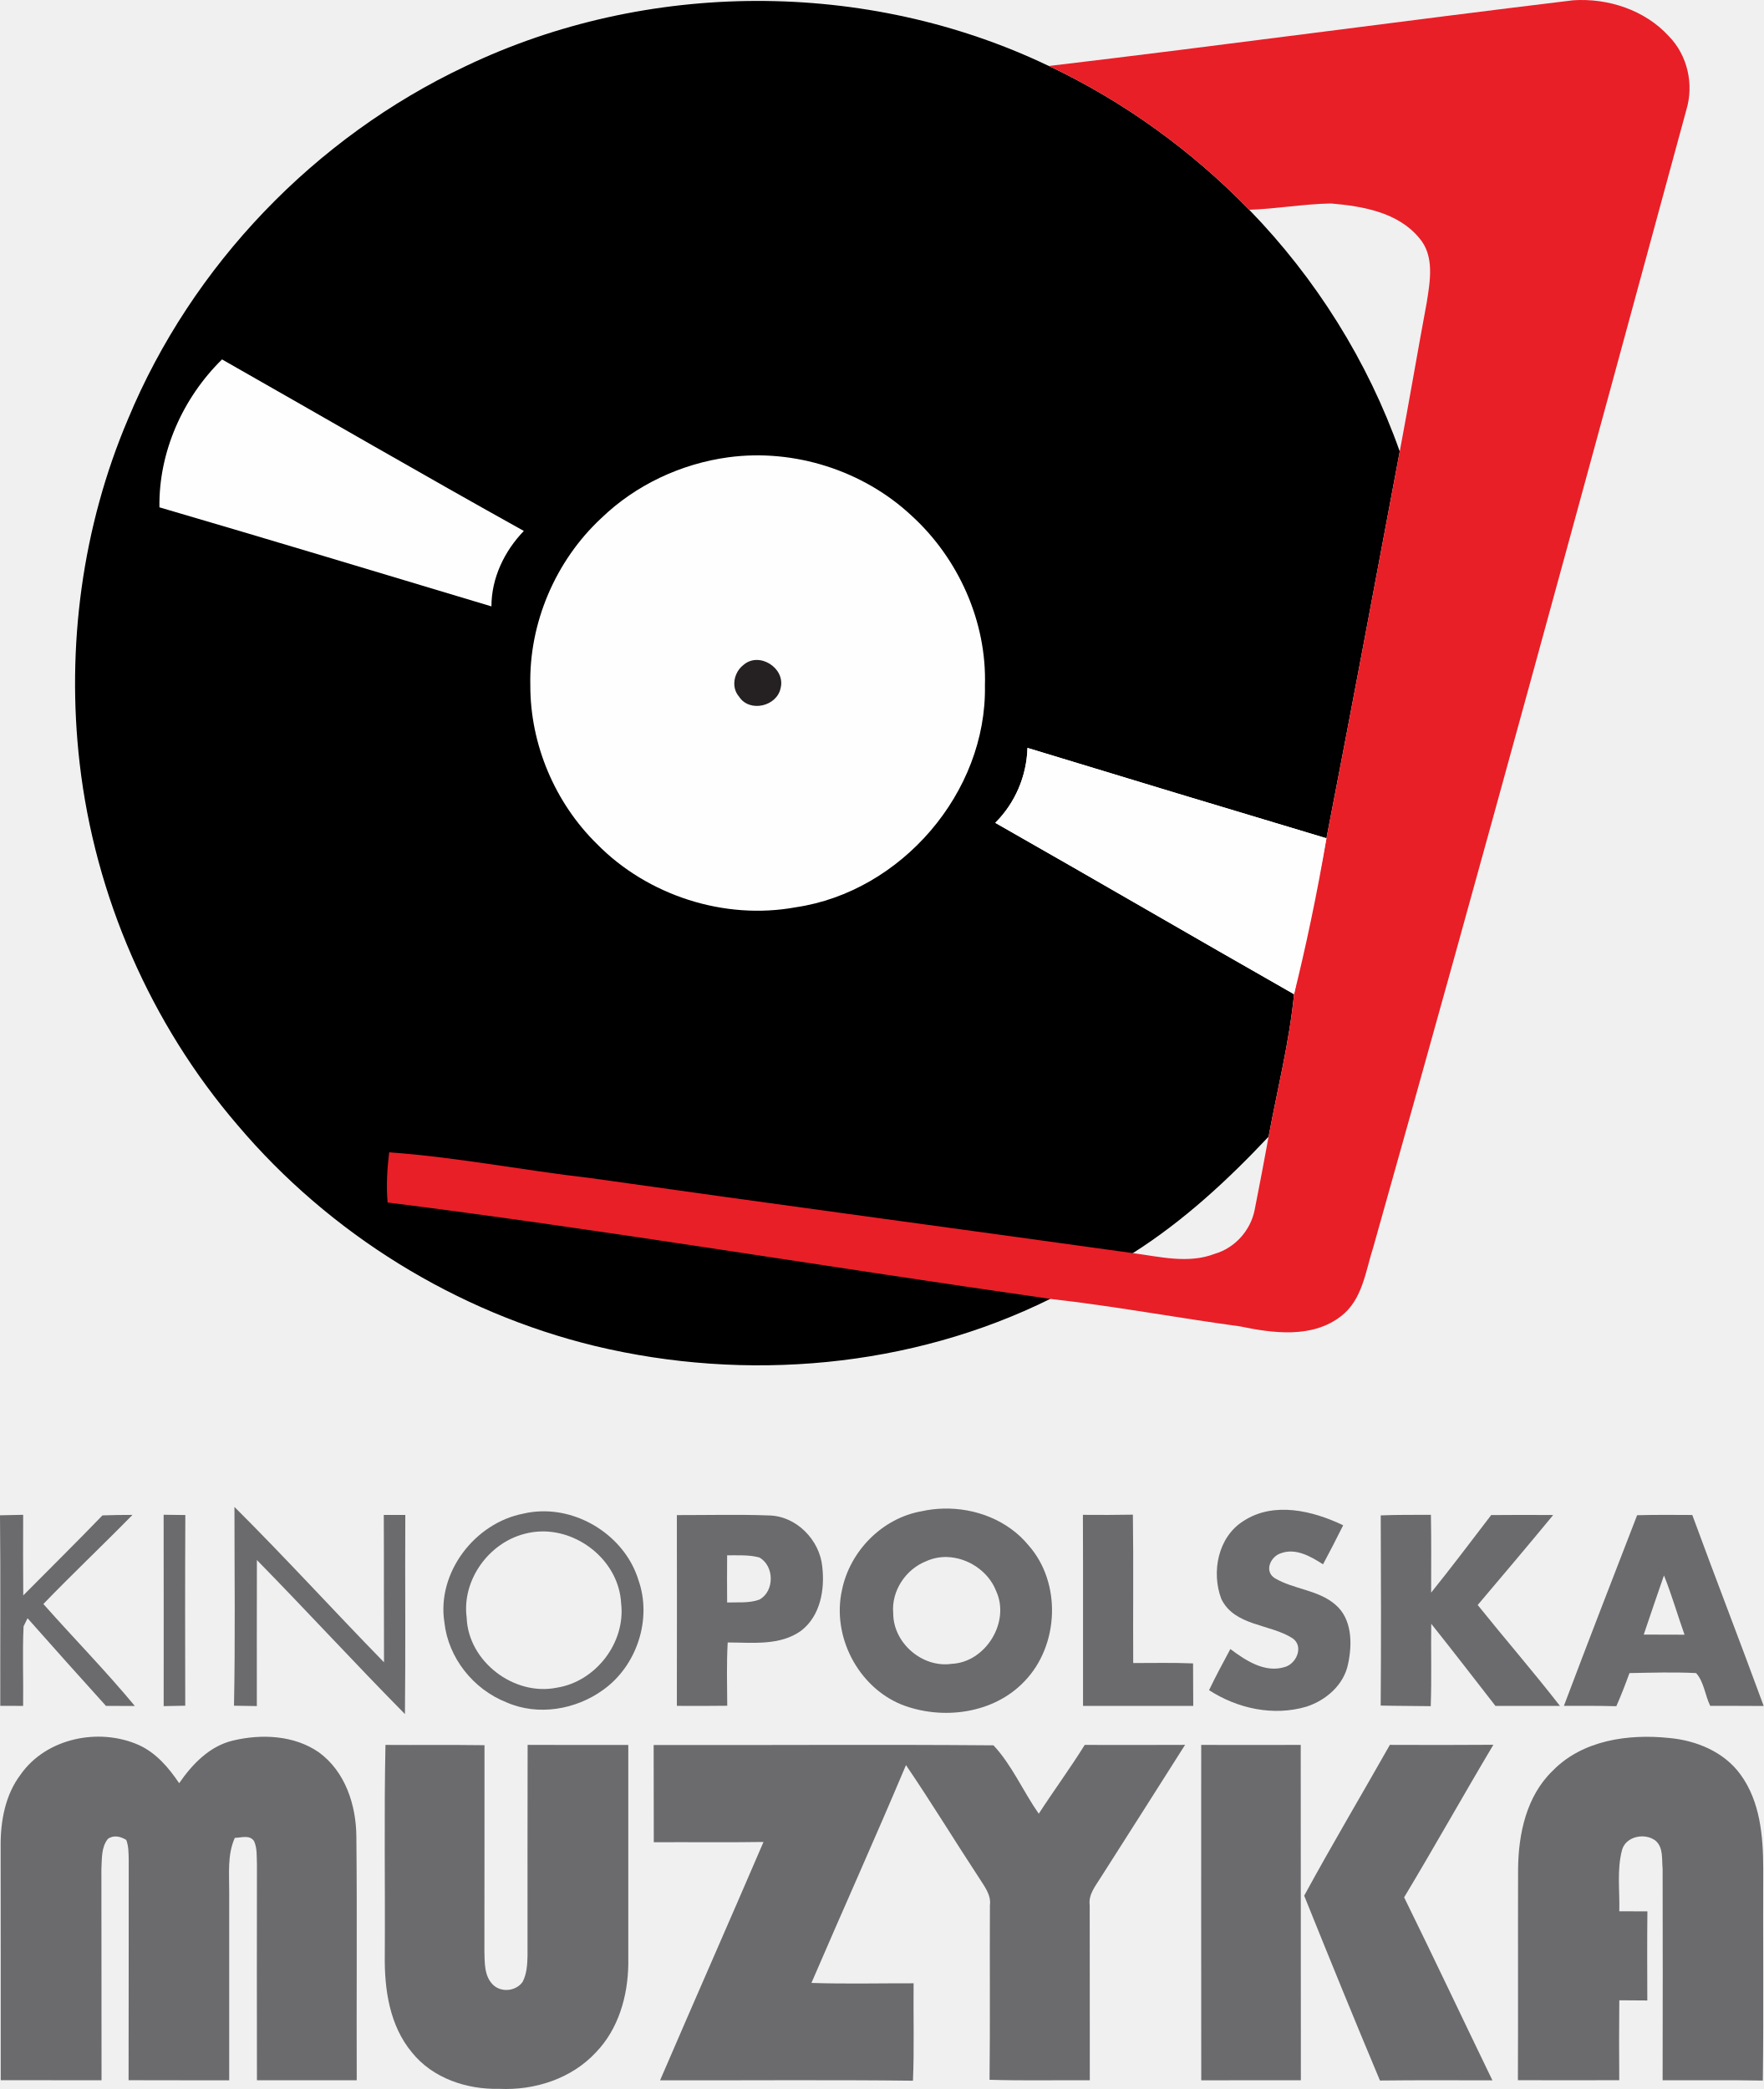
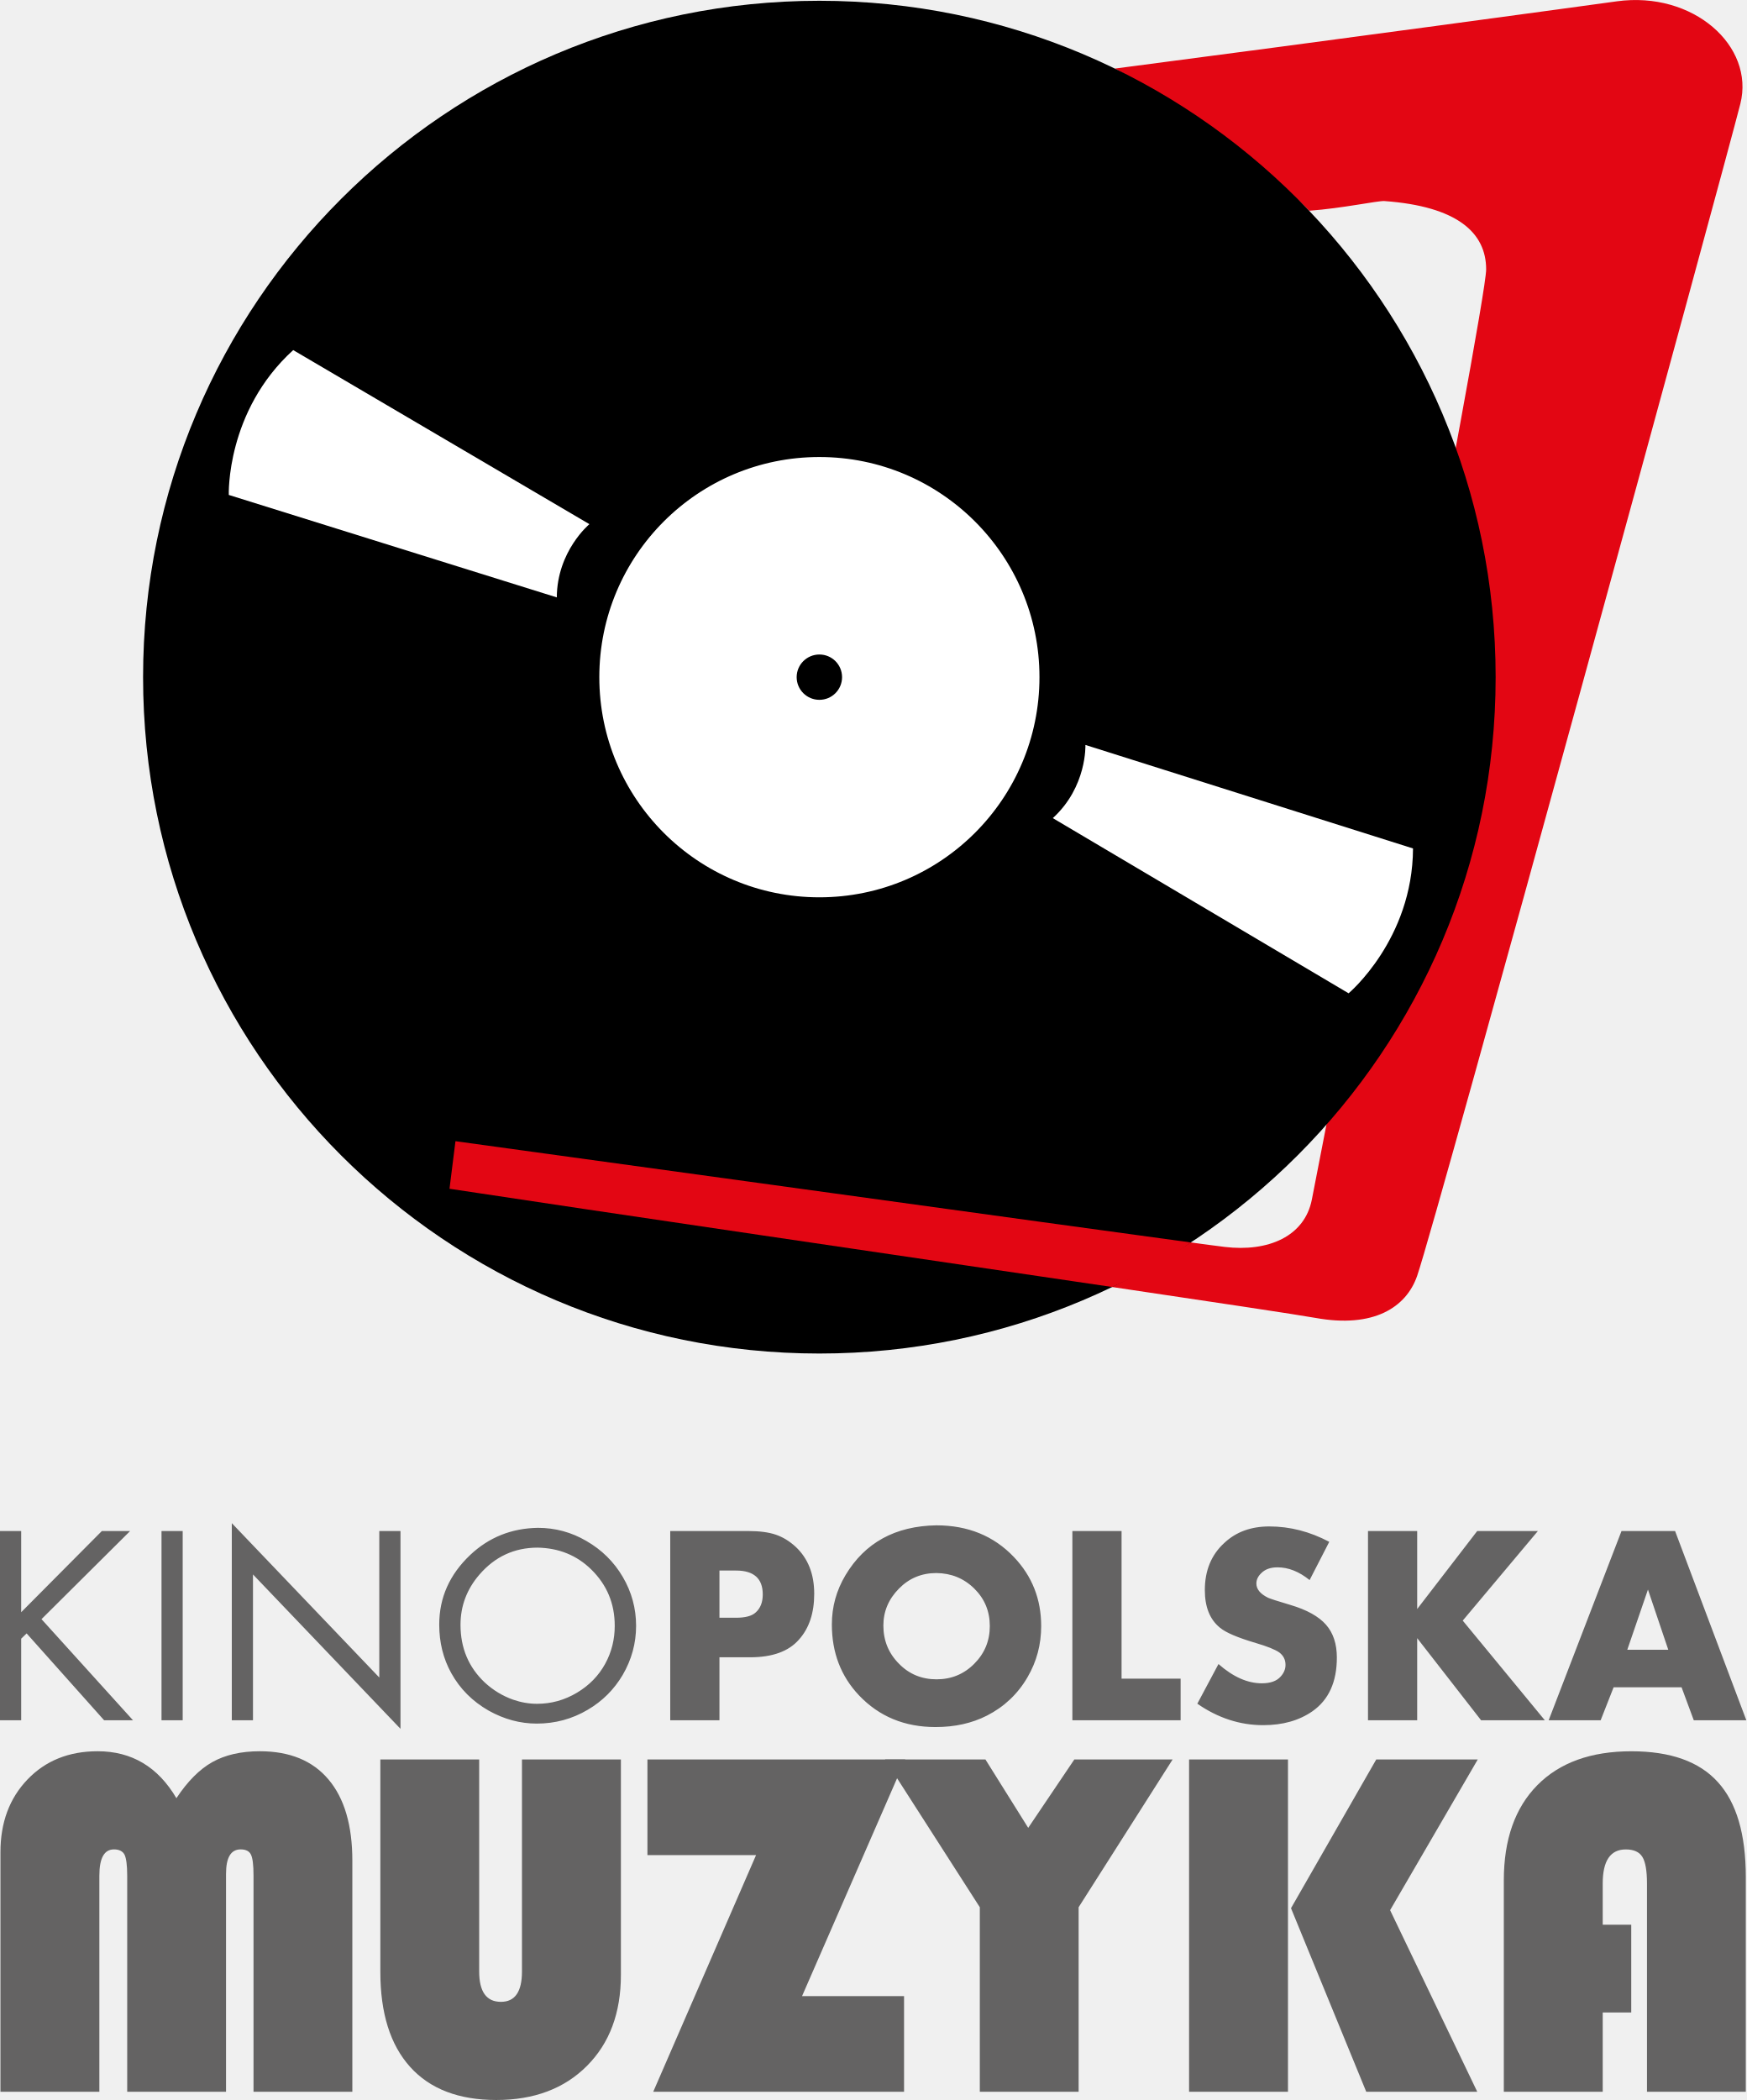
- <svg xmlns="http://www.w3.org/2000/svg" version="1.1" width="482.475" height="571.481" viewBox="0 0 385.98 457.185" id="svg3051">
-   <defs id="defs3113" />
-   <path d="m 101.83,14.52 c 39.64,-18.98 87.79,-19.13 127.47,-0.19 l 0.25,0.11 c 16.35,7.73 31.23,18.51 43.84,31.47 14.58,15 25.97,33.15 32.94,52.89 -5.29,28.23 -10.57,56.46 -16.04,84.66 -21.83,-6.54 -43.64,-13.13 -65.43,-19.78 -0.18,6.16 -2.68,12.05 -7.05,16.4 21.84,12.42 43.56,25.08 65.39,37.51 -1.04,10.51 -3.65,20.8 -5.57,31.17 -8.95,9.52 -18.63,18.46 -29.7,25.49 -41.354,15.335 -37.955,-28.079 -18.09,10.02 -30.55,15.13 -66.58,18.24 -99.61,10.31 -30.31,-7.35 -58.11,-24.54 -78.24,-48.35 -19.05,-22.18 -31.21,-50.16 -34.56,-79.19 -2.93,-25.47 0.55,-51.71 10.59,-75.33 13.97,-33.65 40.87,-61.64 73.81,-77.19 z" id="path3057" style="fill:#000000;fill-opacity:1" />
-   <path d="M 229.55,14.44 C 267.83,9.9 306.02,4.68 344.3,0.06 c 7.61,-0.5 15.67,2.12 20.9,7.84 4.12,4.2 5.55,10.55 3.85,16.16 -22.55,82.99 -45.12,165.98 -68.47,248.75 -1.73,5.3 -2.36,11.65 -7.14,15.27 -6.29,4.86 -14.82,3.71 -22.08,2.2 -13.85,-1.88 -27.63,-4.46 -41.52,-6.01 -51.851,-7.423 -98.143,-15.2 -145.01,-21.1 -0.33,-3.66 -0.1,-7.34 0.34,-10.98 14.81,1.06 29.42,3.96 44.17,5.65 39.51,5.61 79.06,10.9 118.59,16.41 5.92,0.78 12.11,2.39 17.92,0.15 4.39,-1.28 7.79,-5.06 8.71,-9.52 1.06,-5.37 2.09,-10.74 3.07,-16.12 1.92,-10.37 4.53,-20.66 5.57,-31.17 l 0.005,0.014 c 2.2,-11.36 5.025,-22.764 7.085,-34.144 5.47,-28.2 10.75,-56.43 16.04,-84.66 2.05,-10.84 3.88,-21.72 5.9,-32.56 0.74,-4.67 1.77,-10.26 -1.65,-14.17 -4.65,-5.63 -12.41,-6.95 -19.28,-7.54 -5.99,0.1 -11.92,1.18 -17.91,1.38 C 260.78,32.95 245.9,22.17 229.55,14.44 z" id="path3055" style="fill:#e81f27" />
-   <path d="m 48.59,78.66 c 22.01,12.51 43.92,25.23 66.05,37.54 -4.26,4.42 -7.09,10.3 -7.09,16.51 -24.21,-7.27 -48.4,-14.58 -72.66,-21.68 C 34.71,98.94 40,87.09 48.59,78.66 z" id="path3061" style="fill:#fefefe" />
-   <path d="m 159.4,100.08 c 14.38,-1.94 29.53,2.88 40.12,12.8 10.26,9.36 16.45,23.21 16.03,37.13 0.44,23.4 -18.3,45.15 -41.4,48.55 -15.6,2.87 -32.43,-2.56 -43.53,-13.87 -9.19,-9.03 -14.59,-21.8 -14.56,-34.69 -0.31,-13.66 5.52,-27.28 15.51,-36.58 7.54,-7.29 17.46,-11.93 27.83,-13.34 z" id="path3063" style="fill:#fefefe" />
-   <path d="m 162.71,145.52 c 3.46,-3 9.23,0.72 8.13,5.06 -0.81,4.05 -6.84,5.42 -9.1,1.88 -1.81,-2.07 -1.12,-5.34 0.97,-6.94 z" id="path3065" style="fill:#252021" />
-   <path d="m 217.81,180.08 c 4.37,-4.35 6.87,-10.24 7.05,-16.4 21.79,6.65 43.6,13.24 65.43,19.78 -1.982,11.939 -4.7,24.592 -7.09,34.13 -21.83,-12.43 -43.55,-25.09 -65.39,-37.51 z" id="path3067" style="fill:#fefefe" />
-   <path d="m 51.31,329.8 c 11.15,11.1 21.74,22.74 32.73,34 -0.05,-10.75 0.01,-21.5 -0.05,-32.25 1.56,-0.01 3.13,-0.01 4.71,0 -0.08,14.52 0.08,29.05 -0.08,43.58 -10.95,-11.09 -21.49,-22.58 -32.4,-33.71 -0.03,10.65 -0.01,21.3 -0.01,31.96 -1.66,-0.03 -3.33,-0.06 -5,-0.08 0.29,-14.49 0.1,-29 0.1,-43.5 z" id="path3071" style="fill:#6b6b6e" />
-   <path d="m 206.505,330.16 c -1.609,0.038 -3.213,0.224 -4.775,0.575 -8.66,1.5 -15.755,8.74 -17.475,17.3 -2.21,10.03 3.47,21.08 13,25 8.9,3.5 20.165,2.07 26.925,-5.05 7.62,-7.85 8.195,-21.605 0.875,-29.825 -4.485,-5.436 -11.577,-8.166 -18.55,-8 z m 0.725,10.6 c 4.579,0.12 9.102,3.107 10.775,7.45 3.12,6.76 -2.285,15.585 -9.725,15.925 -6.44,0.94 -12.8,-4.56 -12.8,-11.05 -0.45,-4.89 2.73,-9.665 7.25,-11.425 1.435,-0.65 2.974,-0.94 4.5,-0.9 z" id="path3073" style="fill:#6b6b6e;fill-opacity:1" />
-   <path d="m 0,331.63 c 1.69,-0.04 3.38,-0.08 5.07,-0.11 -0.01,5.88 -0.04,11.76 0.02,17.64 5.78,-5.83 11.63,-11.6 17.33,-17.51 2.19,-0.08 4.38,-0.11 6.57,-0.11 -6.43,6.57 -13.12,12.89 -19.5,19.5 6.63,7.48 13.64,14.63 20.02,22.32 -2.11,-0.01 -4.21,-0.01 -6.32,-0.02 -5.76,-6.36 -11.47,-12.76 -17.16,-19.18 -0.22,0.45 -0.65,1.33 -0.87,1.77 -0.28,5.79 -0.01,11.6 -0.1,17.41 -1.67,-0.01 -3.33,-0.01 -5,-0.01 -0.03,-13.9 0.08,-27.8 -0.06,-41.7 z" id="path3075" style="fill:#6b6b6e" />
-   <path d="m 118.505,330.76 c -1.326,0.034 -2.639,0.186 -3.95,0.5 -10.64,2.03 -19.01,12.93 -17.3,23.8 0.84,7.78 6.345,14.65 13.575,17.5 6.9,3.04 15.2,1.62 21.2,-2.75 7.33,-5.23 10.71,-15.445 7.7,-23.975 -2.739,-8.995 -11.942,-15.314 -21.225,-15.075 z m 0,4.4 c 8.641,-0.18 16.979,6.861 17.425,15.725 1.02,8.62 -5.57,17.155 -14.1,18.475 -9.36,1.89 -19.37,-5.76 -19.7,-15.35 -1.08,-8.16 4.795,-16.315 12.675,-18.325 1.225,-0.336 2.466,-0.499 3.7,-0.525 z" id="path3077" style="fill:#6b6b6e;fill-opacity:1" />
-   <path d="m 272.14,332.87 c 6.64,-4.33 15.16,-2.24 21.81,0.94 -1.42,2.88 -2.9,5.72 -4.41,8.55 -2.67,-1.73 -5.96,-3.62 -9.21,-2.43 -2.25,0.69 -3.75,3.92 -1.35,5.46 4.16,2.46 9.45,2.53 13.23,5.76 3.71,3.12 3.76,8.6 2.82,12.98 -0.9,4.59 -4.82,7.99 -9.12,9.38 -7.23,2.13 -15.06,0.43 -21.31,-3.61 1.45,-3.06 3.07,-6.02 4.66,-9 3.36,2.51 7.57,5.31 11.95,3.92 2.56,-0.74 4.16,-4.55 1.66,-6.28 -4.97,-3.18 -12.69,-2.64 -15.59,-8.61 -2.22,-5.88 -0.73,-13.57 4.86,-17.06 z" id="path3079" style="fill:#6b6b6e" />
-   <path d="m 302.17,331.65 c 3.65,-0.15 7.31,-0.12 10.98,-0.12 0.11,5.67 0.05,11.35 0.05,17.02 4.49,-5.57 8.79,-11.29 13.14,-16.97 4.52,-0.03 9.05,-0.06 13.57,-0.01 -5.45,6.61 -10.98,13.15 -16.52,19.69 5.94,7.4 12.17,14.58 18,22.08 -4.71,0.02 -9.41,-0.02 -14.12,0 -4.67,-6 -9.31,-12.03 -14.05,-17.97 -0.08,6.01 0.11,12.02 -0.11,18.03 -3.65,-0.06 -7.3,-0.04 -10.95,-0.13 0.1,-13.87 0.08,-27.75 0.01,-41.62 z" id="path3081" style="fill:#6b6b6e" />
-   <path d="m 35.81,331.51 c 1.58,0.02 3.17,0.03 4.75,0.06 -0.07,13.91 -0.05,27.82 -0.02,41.73 -1.58,0.03 -3.15,0.06 -4.72,0.09 0,-13.96 0.02,-27.92 -0.01,-41.88 z" id="path3083" style="fill:#6b6b6e" />
-   <path d="m 158.18,331.535 c -3.348,0.011 -6.705,0.055 -10.05,0.05 0.01,13.92 0.03,27.83 0,41.75 3.68,0.02 7.345,0.025 11.025,-0.025 -0.03,-4.62 -0.16,-9.24 0.1,-13.85 5.38,0 11.445,0.775 16.075,-2.575 4.21,-3.24 5.205,-8.985 4.625,-13.975 -0.54,-5.89 -5.72,-11.19 -11.75,-11.25 -3.345,-0.13 -6.678,-0.136 -10.025,-0.125 z m 0.95,8.85 c 2.35,0.03 4.76,-0.155 7.05,0.475 3.31,1.84 3.36,7.415 0,9.225 -2.26,0.82 -4.71,0.535 -7.05,0.625 -0.03,-3.44 -0.02,-6.885 0,-10.325 z" id="path3085" style="fill:#6b6b6e;fill-opacity:1" />
-   <path d="m 236.99,331.53 c 3.65,0.03 7.29,0.03 10.94,-0.04 0.15,10.82 0.01,21.64 0.07,32.47 4.37,0 8.74,-0.1 13.1,0.08 0.02,3.1 0.02,6.2 0.04,9.3 -8.04,0.01 -16.08,-0.01 -24.12,0 -0.02,-13.94 0.03,-27.87 -0.03,-41.81 z" id="path3087" style="fill:#6b6b6e" />
-   <path d="m 364.305,331.535 c -2.014,0.005 -4.015,0.03 -6.025,0.075 -5.38,13.89 -10.765,27.785 -16.025,41.725 3.81,-0.02 7.645,-0.025 11.475,0.075 1.05,-2.38 1.985,-4.8 2.875,-7.25 4.86,-0.09 9.715,-0.25 14.575,0 1.72,1.85 1.96,4.875 3.1,7.175 3.9,-0.01 7.8,0.005 11.7,0.025 -5.12,-13.97 -10.505,-27.84 -15.625,-41.8 -2.015,-0.025 -4.036,-0.03 -6.05,-0.025 z m -0.15,13.25 c 1.71,4.25 2.96,8.665 4.5,12.975 -2.98,-0.02 -5.955,-0.005 -8.925,-0.025 1.46,-4.32 2.925,-8.65 4.425,-12.95 z" id="path3089" style="fill:#6b6b6e;fill-opacity:1" />
-   <path d="m 4.53,388.34 c 5.6,-7.96 17.07,-10.29 25.77,-6.47 3.84,1.71 6.61,4.98 8.91,8.39 2.88,-4.19 6.71,-8.17 11.84,-9.35 6.21,-1.47 13.35,-1.15 18.73,2.59 5.79,4.21 8.17,11.56 8.21,18.48 0.18,17.76 0.01,35.52 0.08,53.29 -7.28,0.01 -14.56,0.01 -21.84,0 -0.02,-15.75 -0.03,-31.49 0,-47.23 -0.08,-1.71 0.09,-3.51 -0.63,-5.11 -0.98,-1.44 -2.8,-0.72 -4.21,-0.71 -1.66,3.7 -1.21,7.8 -1.23,11.74 0,13.77 0,27.55 0,41.32 -7.34,-0.02 -14.68,0.02 -22.02,-0.02 0.05,-16.09 0,-32.18 0.03,-48.26 -0.04,-1.46 -0.01,-2.96 -0.54,-4.33 -1.24,-0.75 -2.74,-1.14 -4.02,-0.22 -1.48,1.83 -1.28,4.36 -1.42,6.57 0.04,15.42 0,30.83 0.03,46.25 -7.36,0.01 -14.71,0.01 -22.06,-0.01 0,-17.07 0.01,-34.15 -0.02,-51.22 -0.04,-5.49 1,-11.24 4.39,-15.7 z" id="path3099" style="fill:#6b6b6e" />
-   <path d="m 339.78,387.56 c 6.53,-6.74 16.63,-8.14 25.56,-7.19 5.93,0.54 12,3.05 15.57,8 4.32,5.91 4.96,13.55 4.97,20.64 -0.08,15.44 0.11,30.89 -0.09,46.33 -7.31,-0.14 -14.62,-0.03 -21.93,-0.07 0.03,-15.44 0.04,-30.87 0,-46.3 -0.21,-2.06 0.2,-4.57 -1.5,-6.09 -2.28,-1.83 -6.5,-1.06 -7.37,1.95 -1.17,4.38 -0.49,8.98 -0.61,13.46 2.04,0 4.09,0 6.15,0.02 -0.07,6.5 -0.04,13 -0.02,19.5 -2.05,-0.02 -4.09,-0.04 -6.13,-0.04 -0.06,5.83 -0.05,11.66 -0.01,17.49 -7.39,0.02 -14.79,0.01 -22.18,0 0.07,-15.41 -0.01,-30.83 0.04,-46.25 0.07,-7.68 1.83,-15.93 7.55,-21.45 z" id="path3101" style="fill:#6b6b6e" />
-   <path d="m 84.36,381.88 c 7.22,0.05 14.45,-0.04 21.67,0.06 -0.02,15 0.02,30.01 -0.02,45.01 0.07,2.54 -0.08,5.54 1.92,7.46 1.82,1.72 4.99,1.37 6.44,-0.66 0.91,-1.74 1.03,-3.76 1.08,-5.68 0.01,-15.4 -0.03,-30.8 0.02,-46.2 7.34,0.04 14.69,0.02 22.03,0.02 0,16.02 0,32.04 0,48.07 -0.11,6.92 -2.16,14.11 -7.07,19.19 -5.33,5.78 -13.43,8.37 -21.16,8 -7.09,0.17 -14.58,-2.3 -19.12,-7.97 -4.89,-5.86 -6.04,-13.79 -5.94,-21.18 0.1,-15.38 -0.18,-30.76 0.15,-46.12 z" id="path3103" style="fill:#6b6b6e" />
-   <path d="m 143.05,381.9 c 24.79,0.06 49.59,-0.14 74.37,0.07 4.03,4.3 6.49,10.09 9.91,14.97 3.28,-5.06 6.87,-9.93 10.06,-15.06 7.32,0.01 14.64,0.03 21.96,-0.01 -6.11,9.61 -12.19,19.24 -18.33,28.83 -1.17,1.93 -2.87,3.83 -2.54,6.27 0.04,12.76 -0.01,25.53 0.02,38.3 -7.32,-0.04 -14.63,0.12 -21.94,-0.1 0.15,-12.73 0.01,-25.45 0.08,-38.18 0.31,-2.32 -1.22,-4.16 -2.36,-5.99 -5.39,-8.2 -10.49,-16.59 -16.01,-24.7 -6.73,15.96 -13.84,31.76 -20.69,47.67 7.45,0.25 14.9,0.06 22.36,0.08 -0.08,7.11 0.16,14.22 -0.14,21.32 -18.44,-0.22 -36.89,-0.04 -55.34,-0.09 7.49,-17.41 15.15,-34.75 22.63,-52.16 -8,0.13 -16.01,0.01 -24.01,0.06 -0.04,-7.1 0.01,-14.19 -0.03,-21.28 z" id="path3105" style="fill:#6b6b6e" />
-   <path d="m 262.88,381.88 c 7.26,0.02 14.52,0.01 21.78,0 0.04,24.46 0,48.92 0.03,73.39 -7.27,0.02 -14.54,-0.01 -21.8,0.01 -0.03,-24.46 -0.01,-48.93 -0.01,-73.4 z" id="path3107" style="fill:#6b6b6e" />
-   <path d="m 285.42,414.88 c 6.05,-11.12 12.52,-22 18.75,-33.01 7.55,0.03 15.1,0.04 22.65,-0.02 -6.6,11.08 -12.89,22.34 -19.53,33.39 6.54,13.3 12.86,26.71 19.32,40.05 -8.2,-0.01 -16.41,-0.06 -24.61,0.04 -5.65,-13.44 -11.14,-26.94 -16.58,-40.45 z" id="path3109" style="fill:#6b6b6e" />
+ <svg xmlns="http://www.w3.org/2000/svg" height="203.6mm" width="169.33mm" version="1.1" viewBox="0 0 600.012 721.421">
+   <g fill="#646363">
+     <path d="m7.278 553.86 27.716-27.89h9.714l-30.449 30.27 31.43 34.73h-9.922l-26.617-29.83-1.872 1.81v28.02h-7.278v-65h7.278v27.89zm55.492 37.11h-7.278v-65h7.278v65zm16.873 0v-67.71l50.677 53.03v-50.32h7.28v67.94l-50.679-53.03v50.09h-7.278zm105.16-66.1c5.98 0 11.53 1.51 16.61 4.48 5.35 3.06 9.54 7.22 12.57 12.39s4.57 10.78 4.57 16.79c0 6-1.54 11.61-4.6 16.87-2.97 5.02-6.96 9-12.01 11.97-5.37 3.18-11.22 4.75-17.52 4.75-5.71 0-11.2-1.48-16.52-4.45-5.61-3.21-9.86-7.49-12.86-12.9-2.76-4.99-4.13-10.54-4.13-16.66 0-9.27 3.56-17.23 10.69-23.97 6.39-6 14.11-9.12 23.2-9.27m-0.06 6.8c-8.05 0-14.73 3.12-20.05 9.3-4.3 4.99-6.47 10.75-6.47 17.2 0 7.99 2.79 14.58 8.28 19.78 2.89 2.68 6.12 4.64 9.75 5.94 2.79 0.96 5.52 1.43 8.26 1.43 4.93 0 9.5-1.28 13.75-3.83 4.19-2.5 7.43-5.82 9.69-9.95 2.19-4.01 3.26-8.35 3.26-13.01 0-7.64-2.67-14.06-8.08-19.37-4.96-4.85-11.08-7.34-18.39-7.49m62.45 37.67v21.63h-16.91v-65h26.89c3.77 0 6.92 0.41 9.36 1.24 2.46 0.84 4.72 2.23 6.83 4.16 4.28 4.01 6.39 9.39 6.39 16.16 0 6.57-1.73 11.83-5.26 15.75-3.54 4.04-9.12 6.06-16.76 6.06h-10.54zm0-13.58h5.61c3.27 0 5.56-0.59 6.89-1.87 1.61-1.45 2.38-3.5 2.38-6.15 0-5.46-3.06-8.2-9.21-8.2h-5.67v16.22zm74.53-31.75c10.87 0 19.76 3.65 26.65 10.9 6.27 6.59 9.36 14.5 9.36 23.7 0 6.36-1.55 12.21-4.7 17.59-3.35 5.76-8.02 10.16-13.96 13.19-5.14 2.61-10.99 3.92-17.62 3.92-10.69 0-19.42-3.65-26.29-10.87-6.26-6.6-9.35-14.74-9.35-24.39 0-6.06 1.57-11.7 4.69-16.93 6.68-11.17 17.11-16.88 31.22-17.11m0 16.39c-5.02 0-9.33 1.76-12.83 5.32-3.6 3.63-5.38 7.87-5.38 12.72 0 5.14 1.78 9.53 5.38 13.13 3.5 3.59 7.84 5.34 12.89 5.34s9.39-1.75 12.95-5.34c3.57-3.57 5.35-7.88 5.35-12.96s-1.78-9.38-5.35-12.89c-3.56-3.5-7.9-5.26-13.01-5.32m63.63-14.43v50.71h20.29v14.29h-37.19v-65h16.9zm71.36 3.71-6.75 13.13c-3.62-2.91-7.27-4.37-11.05-4.37-2.37 0-4.24 0.66-5.55 1.99-1.13 1.07-1.69 2.26-1.69 3.57 0 1.96 1.36 3.59 4.04 4.9 0.77 0.33 3.32 1.19 7.69 2.47 5.61 1.66 9.71 3.95 12.18 6.77 2.49 2.82 3.74 6.59 3.74 11.29 0 8.38-2.79 14.52-8.38 18.45-4.57 3.17-10.18 4.78-16.93 4.78-8.02 0-15.56-2.47-22.63-7.37l7.27-13.63c5.02 4.42 9.99 6.62 14.89 6.62 2.97 0 5.14-0.77 6.5-2.35 1.1-1.21 1.64-2.55 1.64-3.98 0-1.78-0.72-3.18-2.11-4.25-1.43-1.01-4.13-2.1-8.08-3.26-6.21-1.84-10.31-3.57-12.33-5.26-3.48-2.82-5.2-7.13-5.2-12.92 0-6.72 2.23-12.15 6.71-16.22 4.07-3.81 9.21-5.65 15.45-5.65 7.07 0 13.93 1.76 20.59 5.29m30.21 23.08 20.62-26.79h20.85l-25.82 30.77 28.2 34.23h-21.9l-21.95-28.2v28.2h-16.9v-65h16.9v26.79zm90.84 26.89h-23.35l-4.45 11.32h-17.86l25.02-65h18.41l24.48 65h-18.06l-4.19-11.32zm-4.57-12.9-6.98-20.67-7.1 20.67h14.08z" />
+     <path d="m0.156 718.61v-82.32c0-10.19 3.09-18.51 9.298-24.98 6.179-6.45 14.229-9.69 24.092-9.69 11.734 0 20.735 5.38 27.063 16.13 3.832-5.79 7.961-9.95 12.357-12.41 4.427-2.47 9.833-3.72 16.309-3.72 10.279 0 18.155 3.24 23.585 9.69 5.47 6.47 8.2 15.77 8.2 27.92v79.38h-33.953v-74.27c0-3.62-0.297-6.06-0.891-7.22-0.565-1.19-1.753-1.78-3.536-1.78-3.356 0-5.02 2.79-5.02 8.41v74.86h-33.954v-74.27c0-3.59-0.327-5.97-0.921-7.19-0.624-1.19-1.842-1.81-3.625-1.81-3.356 0-5.02 3-5.02 9v74.27h-33.984z" />
+     <path d="m213.33 604.45v74.02c0 13.05-3.89 23.47-11.68 31.26-7.78 7.81-18.18 11.7-31.13 11.7-12.89 0-22.76-3.77-29.59-11.35-6.86-7.6-10.25-18.51-10.25-32.7v-72.93h33.96v72.84c0 6.95 2.49 10.42 7.48 10.42 4.82 0 7.22-3.47 7.22-10.42v-72.84h33.99z" />
+     <path d="m311.04 604.45-35.47 81.3h35.05v32.86h-86.18l35.33-81.31h-37.32v-32.85h88.59z" />
+     <path d="m402.89 604.45-32.29 50.76v63.4h-33.95v-63.4l-32.56-50.76h34.49l14.7 23.49 15.84-23.49h33.77z" />
+     <path d="m442.53 718.6h-33.98v-114.16h33.98v114.16zm65.21-114.16-30.12 51.78 29.94 62.38h-38.14l-25.85-63.06 29.29-51.1h34.88z" />
+     <path d="m560.47 661.22v30.15h-9.8v27.24h-33.98v-72.63c0-14.05 3.86-24.95 11.52-32.71 7.67-7.75 18.42-11.64 32.32-11.64 13.37 0 23.29 3.5 29.68 10.57 6.42 7.02 9.62 17.92 9.62 32.62v73.79h-33.95v-71.56c0-4.4-0.54-7.46-1.6-9.15-1.04-1.69-2.95-2.55-5.68-2.55-5.29 0-7.93 3.89-7.93 11.7v14.17h9.8z" />
+   </g>
+   <g>
+     <path d="m555.54 0.439c-12.21 1.693-96.88 13.249-172.51 23.111 23.23 12.982 52.46 34.371 66.78 48.838 11.47-0.832 23.68-3.506 25.87-3.327 24.96 1.812 34.94 10.842 34.94 23.468 0 12.621-57.39 306.96-59.89 319.58-2.49 12.63-14.97 18.06-29.97 16.25-1.79-0.21-7.13-0.92-15.15-2.02-9.78 4.13-19.91 8.67-28.22 15.09 39 5.79 68.47 10.22 74.59 11.32 19.96 3.62 31.19-3.62 34.93-14.44 6.84-19.78 106.06-382.8 111.05-402.67 4.99-19.843-16.19-38.796-42.42-35.201" fill="#e30613" />
+     <path d="m281.52 0.257c-128.33 0-232.36 104.03-232.36 232.36-0.005 128.33 104.03 232.37 232.36 232.37s232.36-104.04 232.36-232.37-104.03-232.36-232.36-232.36" />
+     <path d="m359.73 232.62c0 43.2-35.02 78.22-78.21 78.22-43.2 0-78.19-35.02-78.19-78.22 0-43.19 34.99-78.21 78.19-78.21 43.19 0 78.21 35.02 78.21 78.21" fill="#fff" />
+   </g>
+   <path d="m359.73 232.62c0 43.2-35.02 78.22-78.21 78.22-43.2 0-78.19-35.02-78.19-78.22 0-43.19 34.99-78.21 78.19-78.21 43.19 0 78.21 35.02 78.21 78.21z" stroke="#000" stroke-width="5.169" fill="none" />
+   <g>
+     <path d="m289.32 232.62c0 4.31-3.48 7.79-7.79 7.79-4.3 0-7.81-3.48-7.81-7.79 0-4.3 3.51-7.78 7.81-7.78 4.31 0 7.79 3.48 7.79 7.78" />
+     <path d="m372.93 255.91s0.6 14.38-11.2 25.14l101.63 60.18s22.01-18.48 22.13-49.76l-112.56-35.56z" fill="#fff" />
+     <path d="m202.51 180.06s-11.11 9.21-11.2 25.16l-112.7-35.2c-0.004 0-1.014-28.73 22.13-49.76l101.77 59.8z" fill="#fff" />
+     <path d="m156.49 392.04-2.05 16.34c51.34 7.81 157.33 23.35 227.68 33.75 11.08-4.93 19.24-9.63 27.03-15.3-47.71-6.48-193.84-26.74-252.66-34.79" fill="#e30613" />
+   </g>
</svg>
